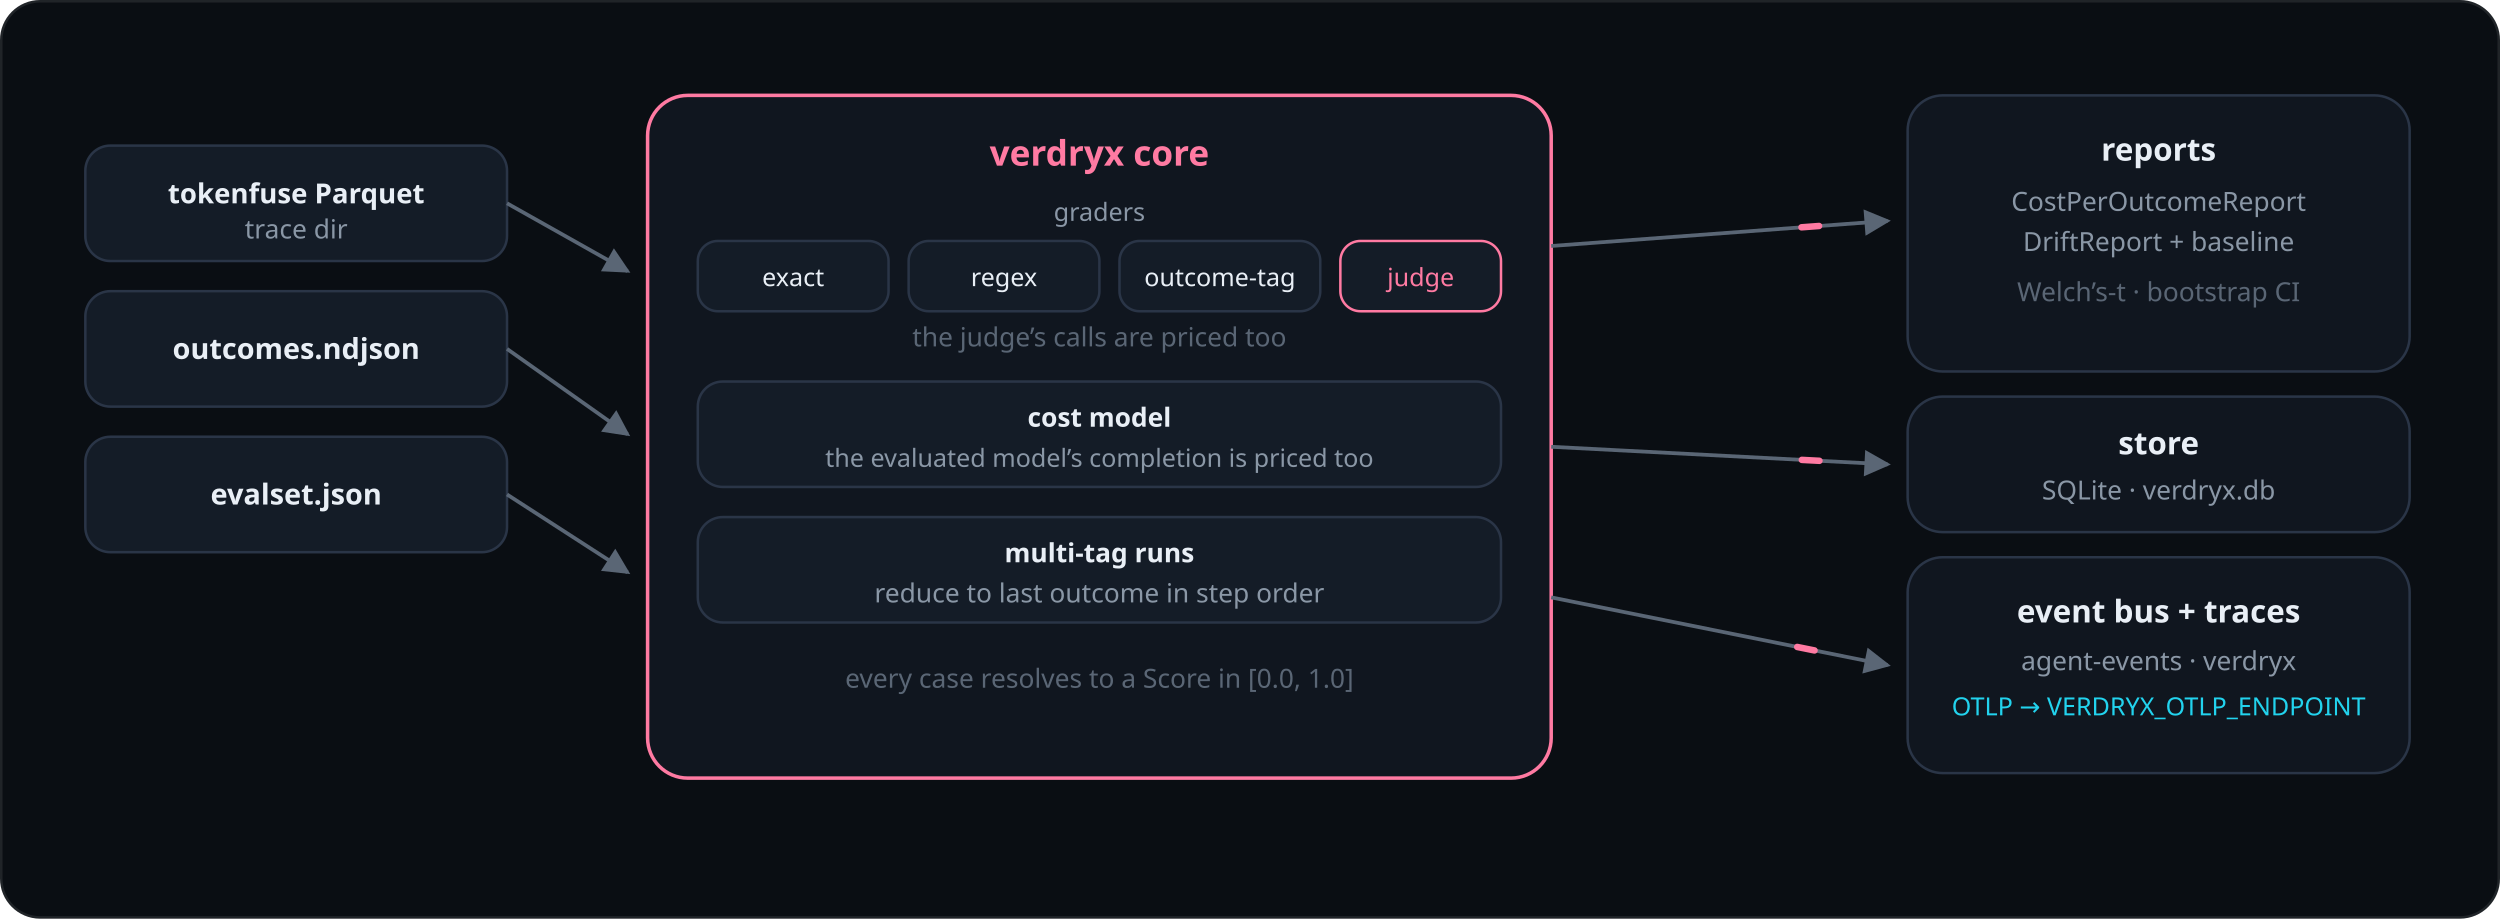
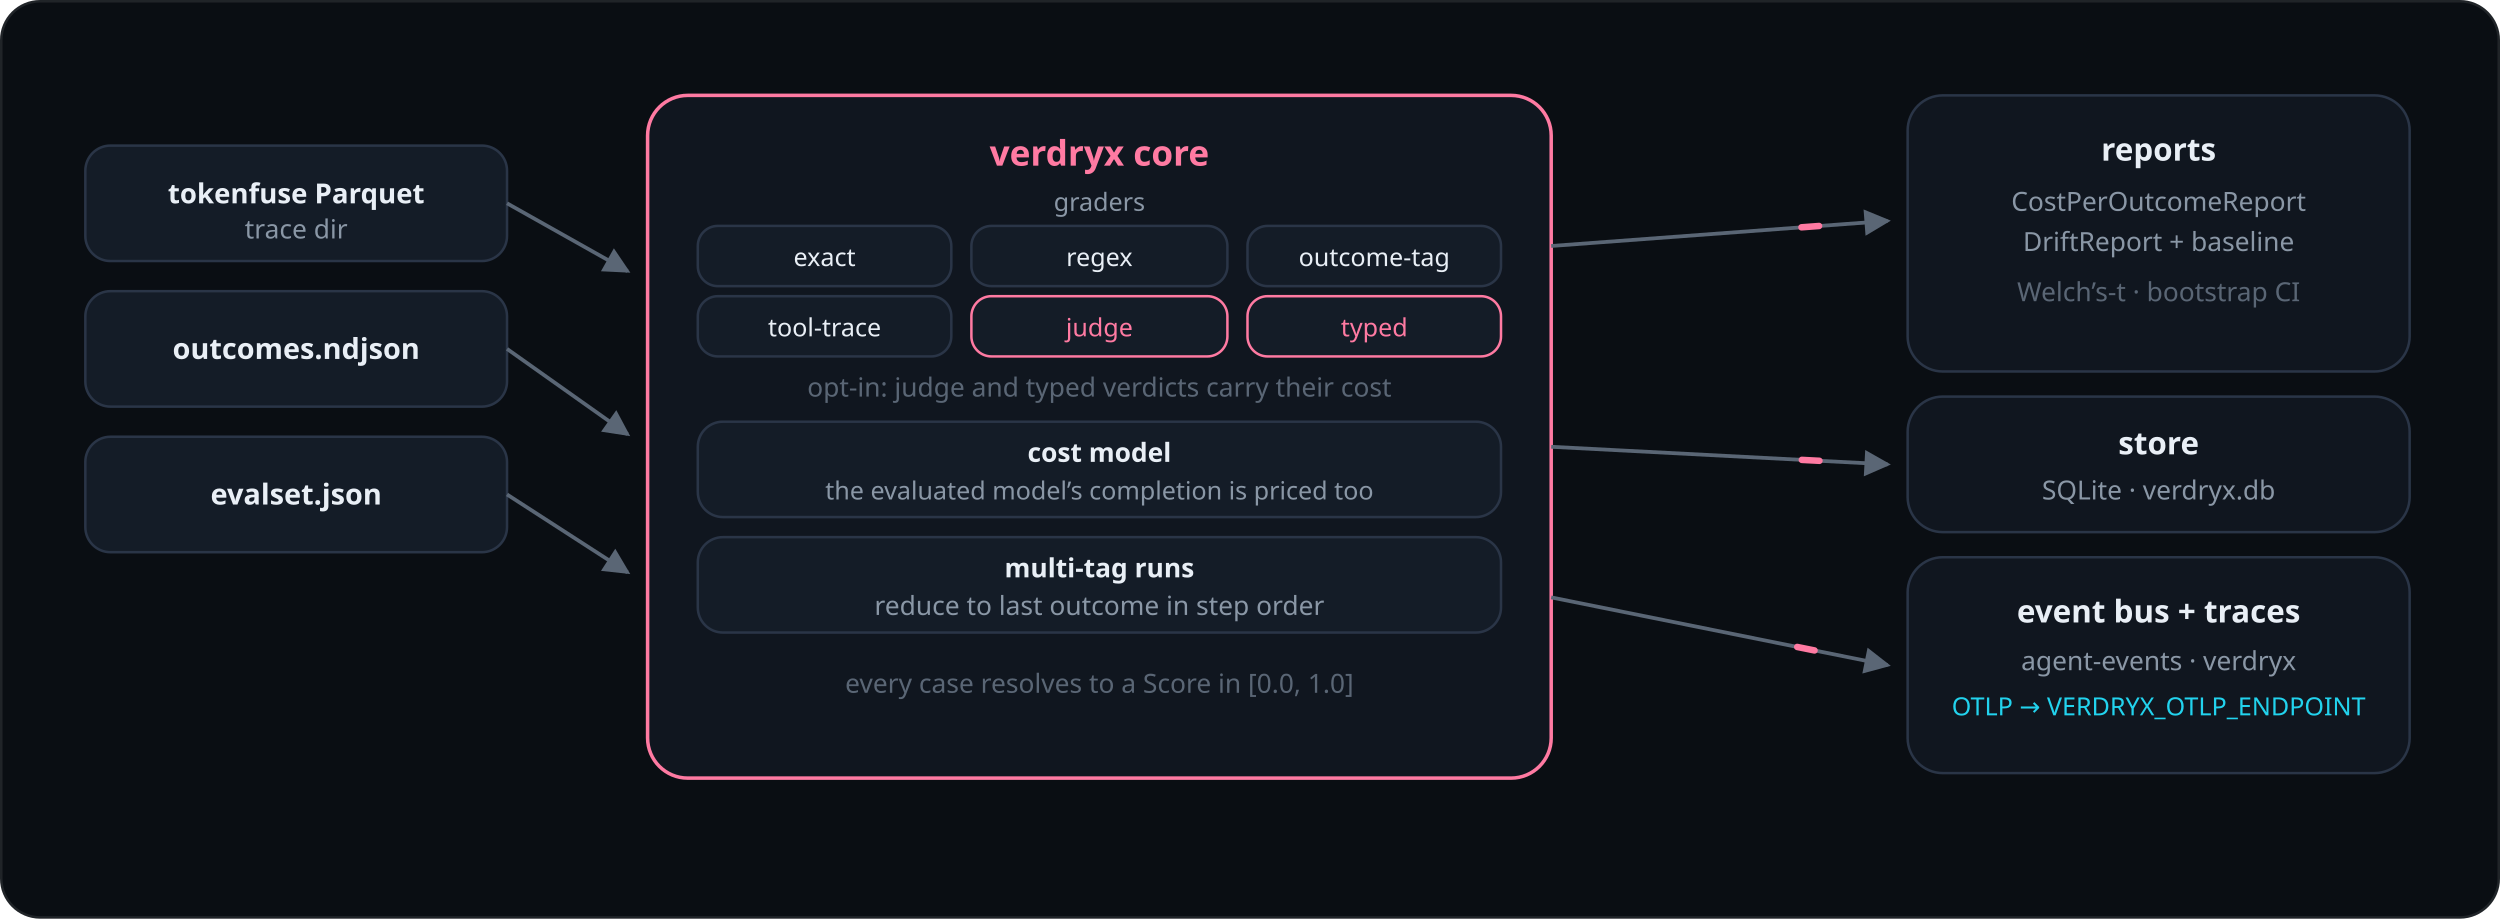
<svg xmlns="http://www.w3.org/2000/svg" viewBox="-18 -18 996 366" width="996" height="366" role="img" aria-label="Verdryx: outcomes judged and priced per resolved case, with drift watched over time">
  <rect x="-18" y="-18" width="996" height="366" rx="16" fill="#0A0E13" />
  <rect x="-17.5" y="-17.5" width="995" height="365" rx="15.5" fill="none" stroke="rgba(255,255,255,.09)" />
  <defs>
    <marker id="a2" viewBox="0 0 8 8" refX="7" refY="4" markerWidth="7" markerHeight="7" orient="auto">
      <path d="M0 0 L8 4 L0 8 z" fill="#5A6675" />
    </marker>
  </defs>
  <g font-family="ui-monospace,Menlo" text-anchor="middle">
    <rect x="16" y="40" width="168" height="46" rx="10" fill="#141C27" stroke="#2a3547" />
    <text x="100" y="63" fill="#E9EFF6" font-size="11" font-weight="700">tokenfuse Parquet</text>
    <text x="100" y="77" fill="#8A97A6" font-size="10.5">trace dir</text>
    <rect x="16" y="98" width="168" height="46" rx="10" fill="#141C27" stroke="#2a3547" />
    <text x="100" y="125" fill="#E9EFF6" font-size="11.5" font-weight="700">outcomes.ndjson</text>
    <rect x="16" y="156" width="168" height="46" rx="10" fill="#141C27" stroke="#2a3547" />
    <text x="100" y="183" fill="#E9EFF6" font-size="11.5" font-weight="700">evalset.json</text>
    <rect x="240" y="20" width="360" height="272" rx="16" fill="#10161F" stroke="#FF7AA2" stroke-width="1.4">
      <animate attributeName="stroke-opacity" values="1;.45;1" dur="3.4s" repeatCount="indefinite" />
    </rect>
    <text x="420" y="48" fill="#FF7AA2" font-size="14" font-weight="700">verdryx core</text>
-     <text x="420" y="70" fill="#8A97A6" font-size="10">graders</text>
+     <text x="420" y="66" fill="#8A97A6" font-size="10">graders</text>
    <g font-size="10" fill="#E9EFF6">
-       <rect x="260" y="78" width="76" height="28" rx="8" fill="#141C27" stroke="#2a3547" />
-       <text x="298" y="96">exact</text>
-       <rect x="344" y="78" width="76" height="28" rx="8" fill="#141C27" stroke="#2a3547" />
-       <text x="382" y="96">regex</text>
-       <rect x="428" y="78" width="80" height="28" rx="8" fill="#141C27" stroke="#2a3547" />
-       <text x="468" y="96">outcome-tag</text>
-       <rect x="516" y="78" width="64" height="28" rx="8" fill="#141C27" stroke="#FF7AA2" />
-       <text x="548" y="96" fill="#FF7AA2">judge</text>
+       <rect x="260" y="72" width="101" height="24" rx="8" fill="#141C27" stroke="#2a3547" />
+       <text x="310.5" y="88">exact</text>
+       <rect x="369" y="72" width="102" height="24" rx="8" fill="#141C27" stroke="#2a3547" />
+       <text x="420" y="88">regex</text>
+       <rect x="479" y="72" width="101" height="24" rx="8" fill="#141C27" stroke="#2a3547" />
+       <text x="529.5" y="88">outcome-tag</text>
+       <rect x="260" y="100" width="101" height="24" rx="8" fill="#141C27" stroke="#2a3547" />
+       <text x="310.5" y="116">tool-trace</text>
+       <rect x="369" y="100" width="102" height="24" rx="8" fill="#141C27" stroke="#FF7AA2" />
+       <text x="420" y="116" fill="#FF7AA2">judge</text>
+       <rect x="479" y="100" width="101" height="24" rx="8" fill="#141C27" stroke="#FF7AA2" />
+       <text x="529.5" y="116" fill="#FF7AA2">typed</text>
    </g>
-     <text x="420" y="120" fill="#5A6675" font-size="10.5">the judge’s calls are priced too</text>
-     <rect x="260" y="134" width="320" height="42" rx="10" fill="#141C27" stroke="#2a3547" />
-     <text x="420" y="152" fill="#E9EFF6" font-size="10.5" font-weight="700">cost model</text>
-     <text x="420" y="168" fill="#8A97A6" font-size="10">the evaluated model’s completion is priced too</text>
-     <rect x="260" y="188" width="320" height="42" rx="10" fill="#141C27" stroke="#2a3547" />
-     <text x="420" y="206" fill="#E9EFF6" font-size="10.5" font-weight="700">multi-tag runs</text>
-     <text x="420" y="222" fill="#8A97A6" font-size="10.5">reduce to last outcome in step order</text>
-     <text x="420" y="256" fill="#5A6675" font-size="10.5">every case resolves to a Score in [0.0, 1.0]</text>
+     <text x="420" y="140" fill="#5A6675" font-size="10.5">opt-in: judge and typed verdicts carry their cost</text>
+     <rect x="260" y="150" width="320" height="38" rx="10" fill="#141C27" stroke="#2a3547" />
+     <text x="420" y="166" fill="#E9EFF6" font-size="10.5" font-weight="700">cost model</text>
+     <text x="420" y="181" fill="#8A97A6" font-size="10">the evaluated model’s completion is priced too</text>
+     <rect x="260" y="196" width="320" height="38" rx="10" fill="#141C27" stroke="#2a3547" />
+     <text x="420" y="212" fill="#E9EFF6" font-size="10.5" font-weight="700">multi-tag runs</text>
+     <text x="420" y="227" fill="#8A97A6" font-size="10.5">reduce to last outcome in step order</text>
+     <text x="420" y="258" fill="#5A6675" font-size="10.5">every case resolves to a Score in [0.0, 1.0]</text>
    <rect x="742" y="20" width="200" height="110" rx="14" fill="#10161F" stroke="#2a3547" />
    <text x="842" y="46" fill="#E9EFF6" font-size="12.5" font-weight="700">reports</text>
    <text x="842" y="66" fill="#8A97A6" font-size="10.5">CostPerOutcomeReport</text>
    <text x="842" y="82" fill="#8A97A6" font-size="10.5">DriftReport + baseline</text>
    <text x="842" y="102" fill="#5A6675" font-size="10.5">Welch’s-t · bootstrap CI</text>
    <rect x="742" y="140" width="200" height="54" rx="14" fill="#10161F" stroke="#2a3547" />
    <text x="842" y="163" fill="#E9EFF6" font-size="12.5" font-weight="700">store</text>
    <text x="842" y="181" fill="#8A97A6" font-size="10.5">SQLite · verdryx.db</text>
    <rect x="742" y="204" width="200" height="86" rx="14" fill="#10161F" stroke="#2a3547" />
    <text x="842" y="230" fill="#E9EFF6" font-size="12.5" font-weight="700">event bus + traces</text>
    <text x="842" y="249" fill="#8A97A6" font-size="10.5">agent-events · verdryx</text>
    <text x="842" y="267" fill="#22D3EE" font-size="10">OTLP → VERDRYX_OTLP_ENDPOINT</text>
  </g>
  <g stroke="#5A6675" stroke-width="1.5" class="flow">
    <line x1="184" y1="63" x2="232" y2="90" marker-end="url(#a2)" />
    <line x1="184" y1="121" x2="232" y2="155" marker-end="url(#a2)" />
    <line x1="184" y1="179" x2="232" y2="210" marker-end="url(#a2)" />
    <line x1="600" y1="80" x2="734" y2="70" marker-end="url(#a2)" />
    <line x1="600" y1="160" x2="734" y2="167" marker-end="url(#a2)" />
    <line x1="600" y1="220" x2="734" y2="247" marker-end="url(#a2)" />
  </g>
  <g fill="none">
    <line x1="184" y1="63" x2="232" y2="90" pathLength="100" stroke="#FF7AA2" stroke-width="2.6" stroke-linecap="round" stroke-dasharray="7 100" stroke-dashoffset="7">
      <animate attributeName="stroke-dashoffset" from="7" to="-100" dur="2.4s" begin="-0.00s" repeatCount="indefinite" />
    </line>
    <line x1="184" y1="121" x2="232" y2="155" pathLength="100" stroke="#FF7AA2" stroke-width="2.6" stroke-linecap="round" stroke-dasharray="7 100" stroke-dashoffset="7">
      <animate attributeName="stroke-dashoffset" from="7" to="-100" dur="2.4s" begin="-0.37s" repeatCount="indefinite" />
    </line>
    <line x1="184" y1="179" x2="232" y2="210" pathLength="100" stroke="#FF7AA2" stroke-width="2.6" stroke-linecap="round" stroke-dasharray="7 100" stroke-dashoffset="7">
      <animate attributeName="stroke-dashoffset" from="7" to="-100" dur="2.4s" begin="-0.74s" repeatCount="indefinite" />
    </line>
    <line x1="600" y1="80" x2="734" y2="70" pathLength="100" stroke="#FF7AA2" stroke-width="2.6" stroke-linecap="round" stroke-dasharray="7 100" stroke-dashoffset="7">
      <animate attributeName="stroke-dashoffset" from="7" to="-100" dur="2.4s" begin="-1.11s" repeatCount="indefinite" />
    </line>
    <line x1="600" y1="160" x2="734" y2="167" pathLength="100" stroke="#FF7AA2" stroke-width="2.6" stroke-linecap="round" stroke-dasharray="7 100" stroke-dashoffset="7">
      <animate attributeName="stroke-dashoffset" from="7" to="-100" dur="2.4s" begin="-1.48s" repeatCount="indefinite" />
    </line>
    <line x1="600" y1="220" x2="734" y2="247" pathLength="100" stroke="#FF7AA2" stroke-width="2.6" stroke-linecap="round" stroke-dasharray="7 100" stroke-dashoffset="7">
      <animate attributeName="stroke-dashoffset" from="7" to="-100" dur="2.4s" begin="-1.85s" repeatCount="indefinite" />
    </line>
  </g>
</svg>
